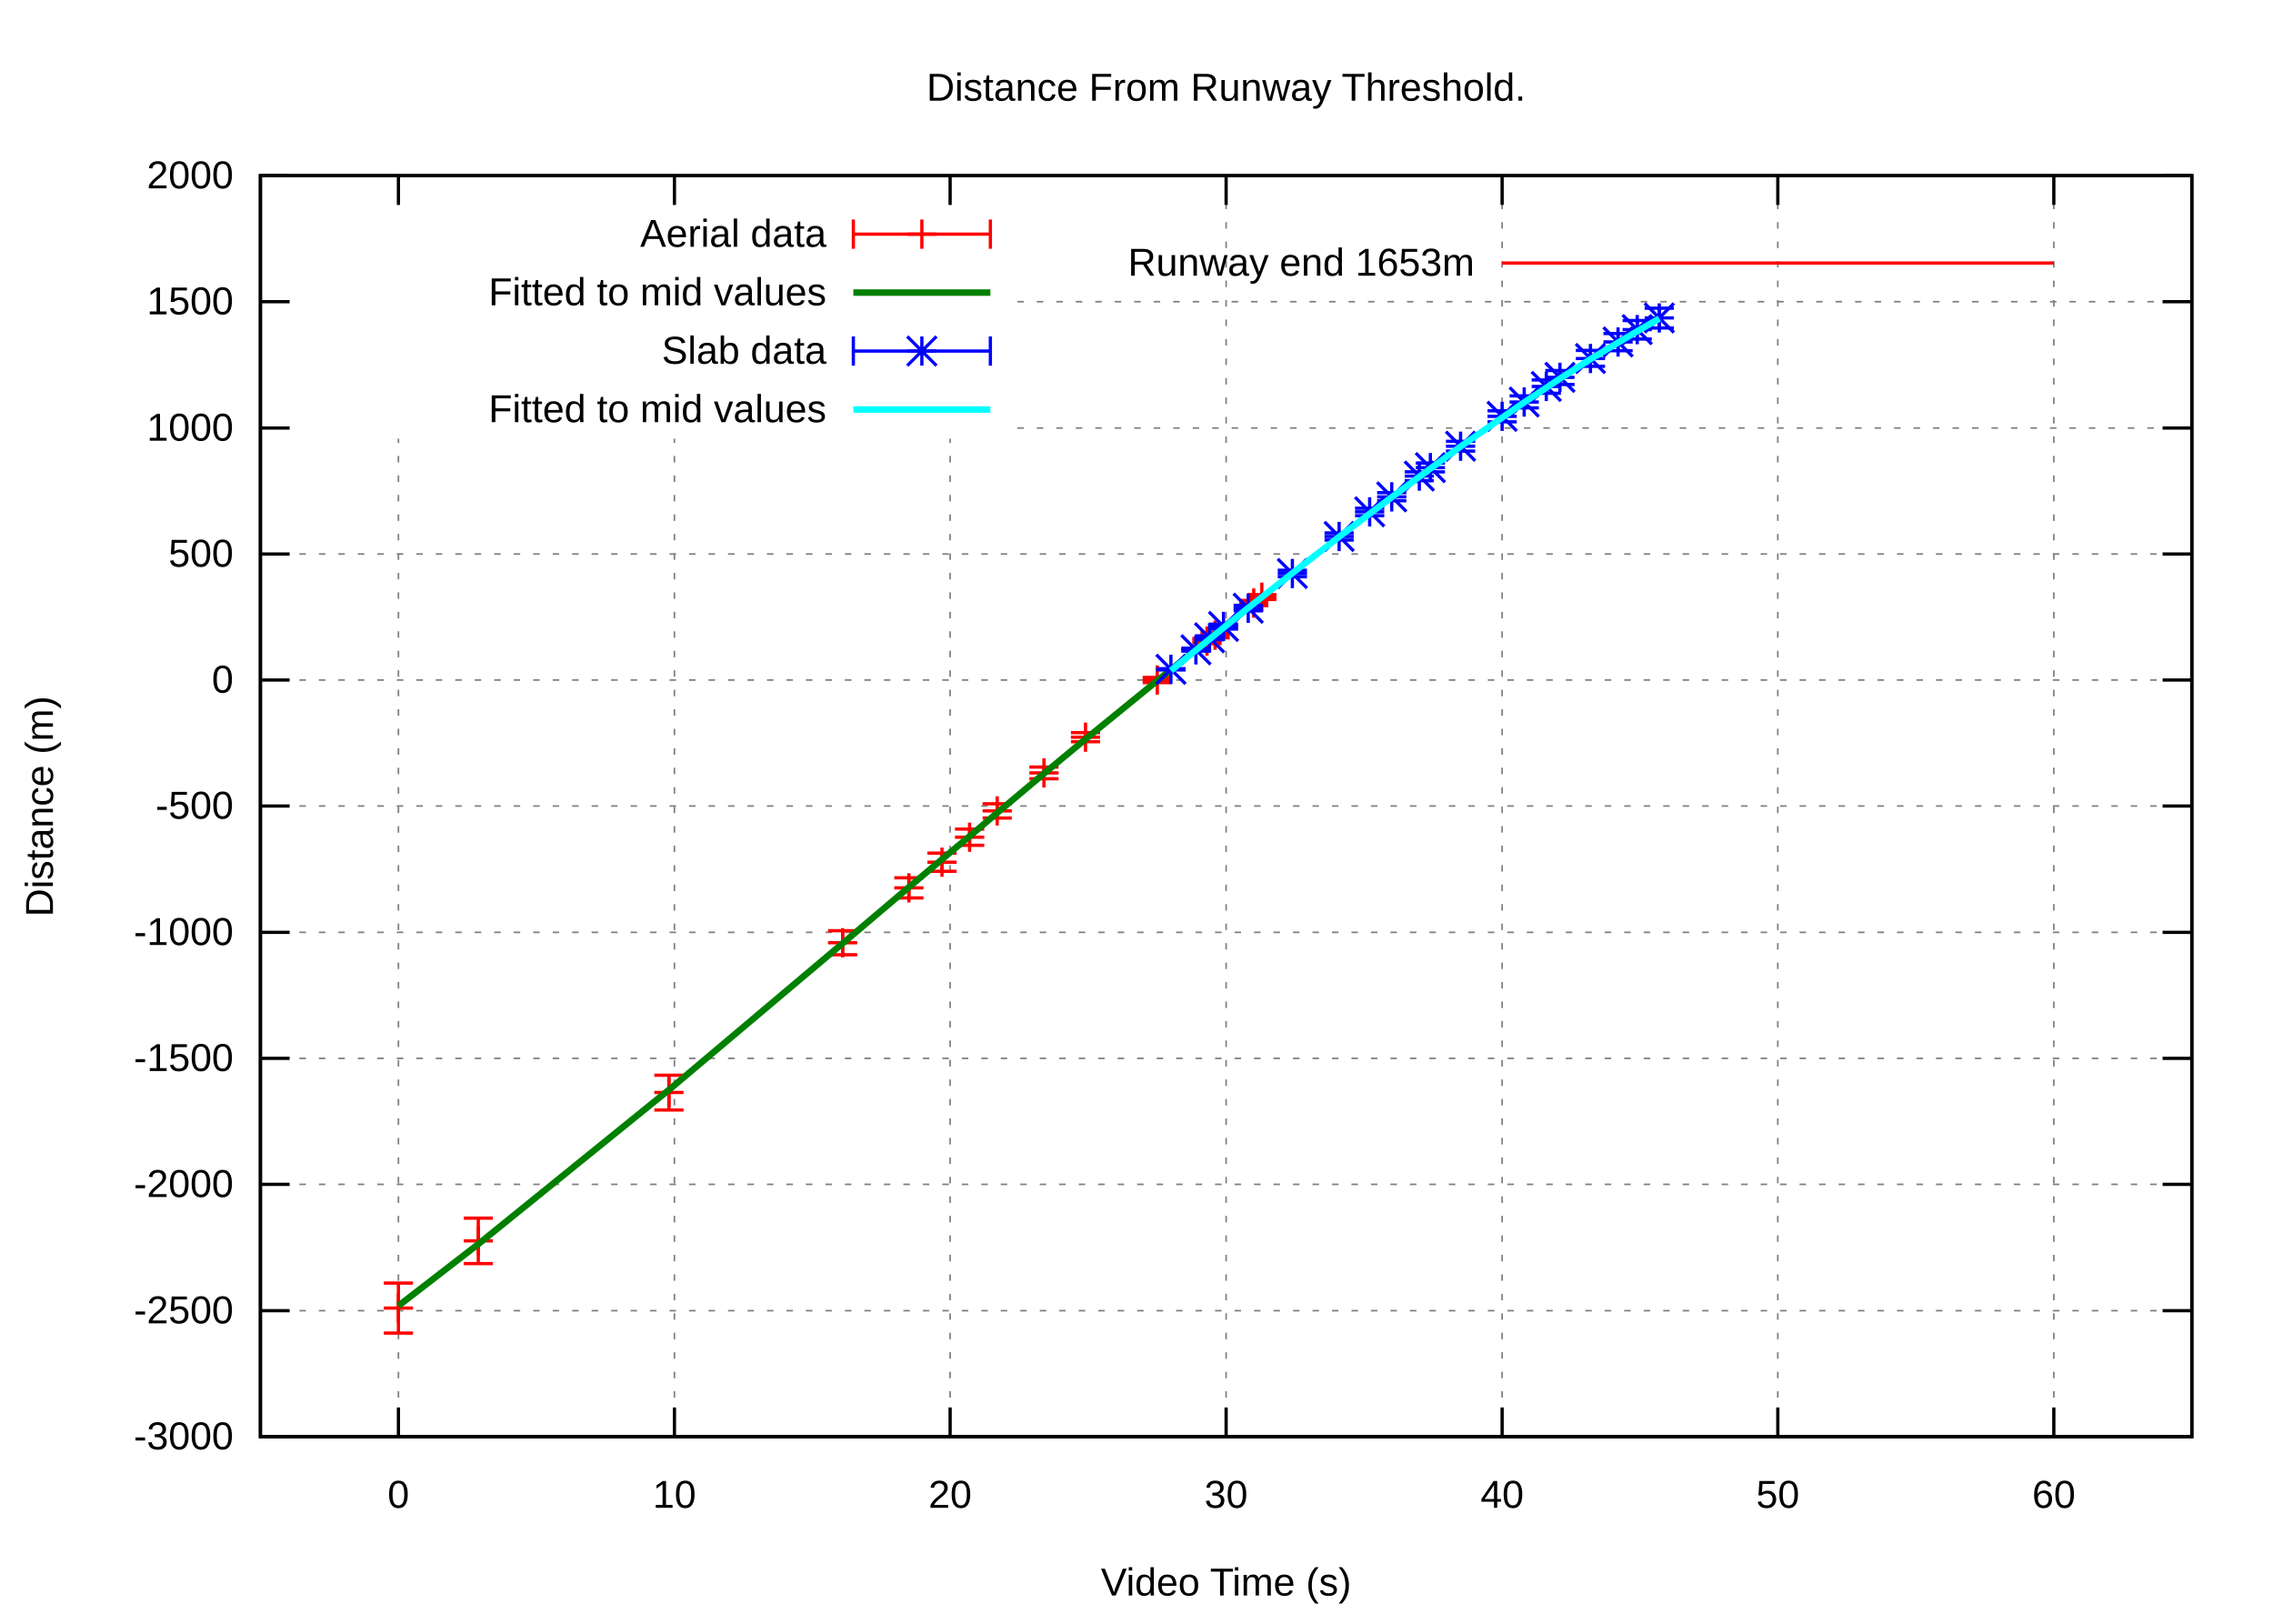
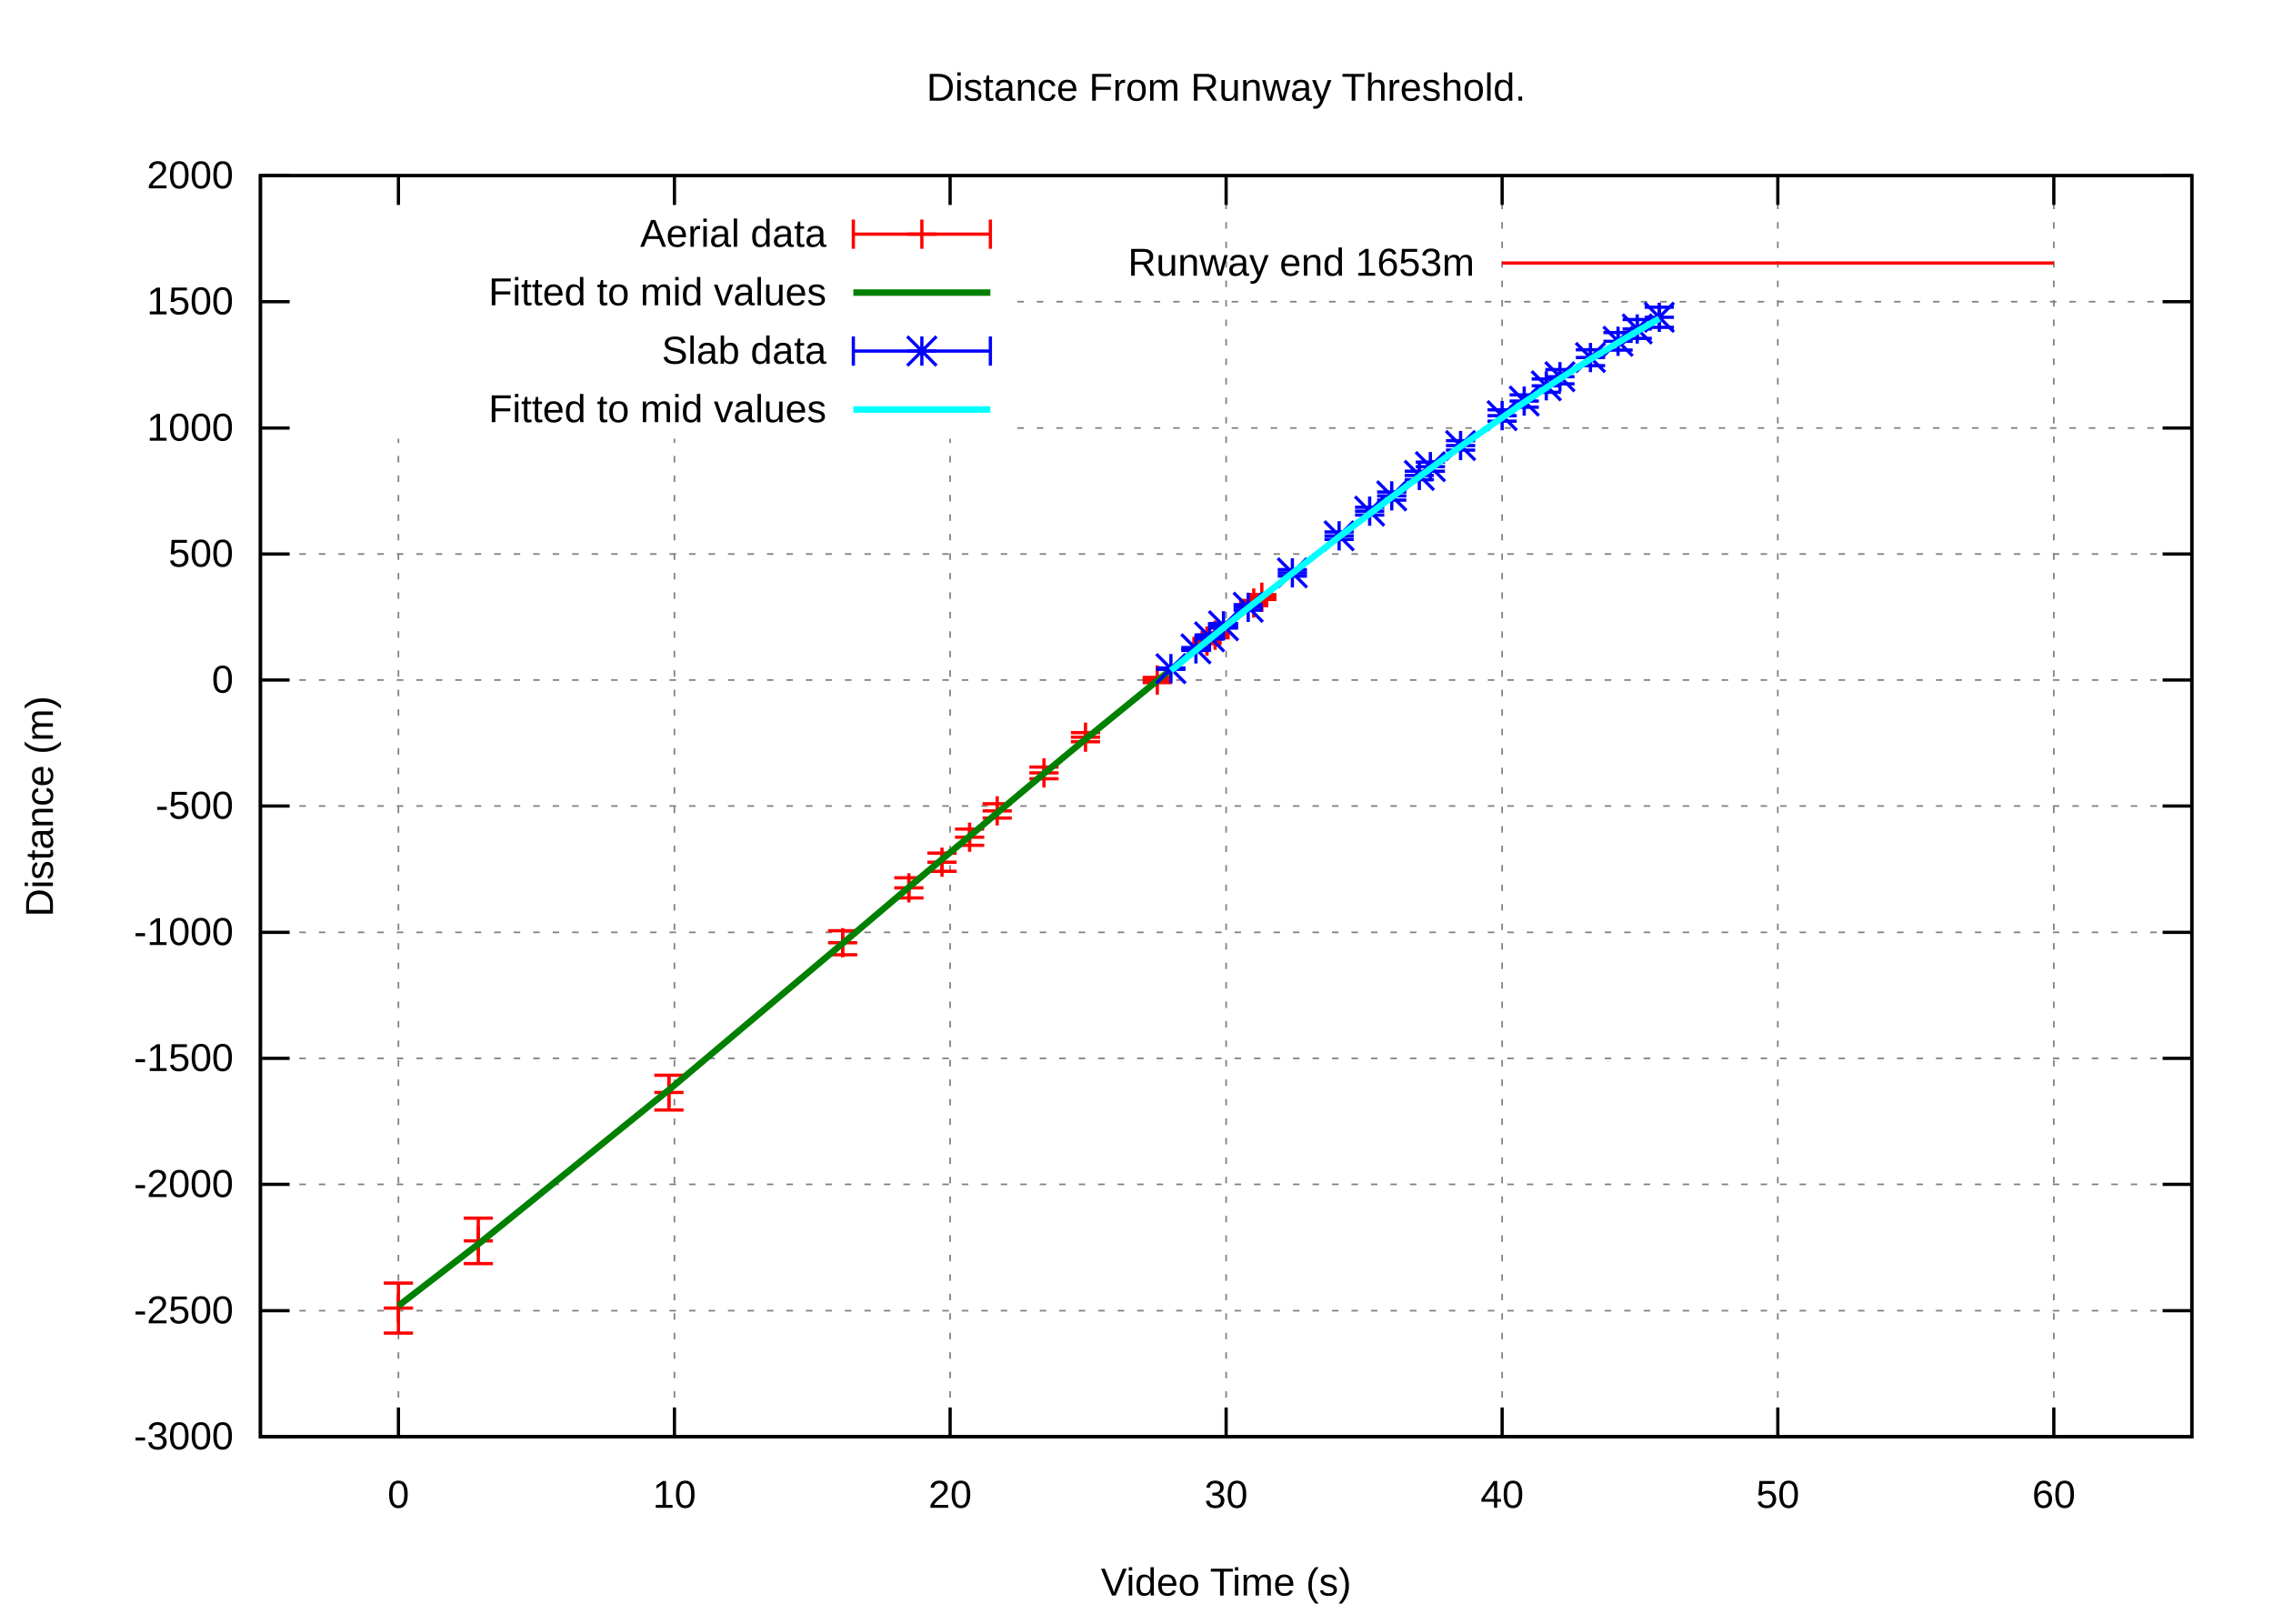
<svg xmlns="http://www.w3.org/2000/svg" xmlns:xlink="http://www.w3.org/1999/xlink" width="700" height="500" viewBox="0 0 700 500">
  <g id="gnuplot_canvas">
    <rect x="0" y="0" width="700" height="500" fill="none" />
    <defs>
      <circle id="gpDot" r="0.5" stroke-width="0.5" stroke="currentColor" />
      <path id="gpPt0" stroke-width="0.222" stroke="currentColor" d="M-1,0 h2 M0,-1 v2" />
      <path id="gpPt1" stroke-width="0.222" stroke="currentColor" d="M-1,-1 L1,1 M1,-1 L-1,1" />
      <path id="gpPt2" stroke-width="0.222" stroke="currentColor" d="M-1,0 L1,0 M0,-1 L0,1 M-1,-1 L1,1 M-1,1 L1,-1" />
      <rect id="gpPt3" stroke-width="0.222" stroke="currentColor" x="-1" y="-1" width="2" height="2" />
      <rect id="gpPt4" stroke-width="0.222" stroke="currentColor" fill="currentColor" x="-1" y="-1" width="2" height="2" />
      <circle id="gpPt5" stroke-width="0.222" stroke="currentColor" cx="0" cy="0" r="1" />
      <use xlink:href="#gpPt5" id="gpPt6" fill="currentColor" stroke="none" />
      <path id="gpPt7" stroke-width="0.222" stroke="currentColor" d="M0,-1.33 L-1.33,0.67 L1.33,0.67 z" />
      <use xlink:href="#gpPt7" id="gpPt8" fill="currentColor" stroke="none" />
      <use xlink:href="#gpPt7" id="gpPt9" stroke="currentColor" transform="rotate(180)" />
      <use xlink:href="#gpPt9" id="gpPt10" fill="currentColor" stroke="none" />
      <use xlink:href="#gpPt3" id="gpPt11" stroke="currentColor" transform="rotate(45)" />
      <use xlink:href="#gpPt11" id="gpPt12" fill="currentColor" stroke="none" />
      <path id="gpPt13" stroke-width="0.222" stroke="currentColor" d="M0,1.330 L1.265,0.411 L0.782,-1.067 L-0.782,-1.076 L-1.265,0.411 z" />
      <use xlink:href="#gpPt13" id="gpPt14" fill="currentColor" stroke="none" />
      <filter id="textbox" filterUnits="objectBoundingBox" x="0" y="0" height="1" width="1">
        <feFlood flood-color="white" flood-opacity="1" result="bgnd" />
        <feComposite in="SourceGraphic" in2="bgnd" operator="atop" />
      </filter>
      <filter id="greybox" filterUnits="objectBoundingBox" x="0" y="0" height="1" width="1">
        <feFlood flood-color="lightgrey" flood-opacity="1" result="grey" />
        <feComposite in="SourceGraphic" in2="grey" operator="atop" />
      </filter>
    </defs>
    <g fill="none" color="white" stroke="currentColor" stroke-width="1.00" stroke-linecap="butt" stroke-linejoin="miter">
</g>
    <g fill="none" color="black" stroke="currentColor" stroke-width="1.00" stroke-linecap="butt" stroke-linejoin="miter">
</g>
    <g fill="none" color="black" stroke="black" stroke-width="0.50" stroke-linecap="butt" stroke-linejoin="miter">
</g>
    <g fill="none" color="gray" stroke="currentColor" stroke-width="0.50" stroke-linecap="butt" stroke-linejoin="miter">
      <path stroke="gray" stroke-dasharray="2,4" class="gridline" d="M80.2,442.4 L675.0,442.4  " />
    </g>
    <g fill="none" color="gray" stroke="gray" stroke-width="1.00" stroke-linecap="butt" stroke-linejoin="miter">
</g>
    <g fill="none" color="black" stroke="currentColor" stroke-width="1.00" stroke-linecap="butt" stroke-linejoin="miter">
      <path stroke="black" d="M80.2,442.4 L89.2,442.4 M675.0,442.4 L666.0,442.4  " />
      <g transform="translate(71.9,446.3)" stroke="none" fill="black" font-family="Arial" font-size="12.00" text-anchor="end">
        <text>
          <tspan font-family="Arial">-3000</tspan>
        </text>
      </g>
    </g>
    <g fill="none" color="black" stroke="currentColor" stroke-width="1.00" stroke-linecap="butt" stroke-linejoin="miter">
</g>
    <g fill="none" color="black" stroke="black" stroke-width="0.50" stroke-linecap="butt" stroke-linejoin="miter">
</g>
    <g fill="none" color="gray" stroke="currentColor" stroke-width="0.50" stroke-linecap="butt" stroke-linejoin="miter">
      <path stroke="gray" stroke-dasharray="2,4" class="gridline" d="M80.2,403.6 L675.0,403.6  " />
    </g>
    <g fill="none" color="gray" stroke="gray" stroke-width="1.00" stroke-linecap="butt" stroke-linejoin="miter">
</g>
    <g fill="none" color="black" stroke="currentColor" stroke-width="1.00" stroke-linecap="butt" stroke-linejoin="miter">
      <path stroke="black" d="M80.2,403.6 L89.2,403.6 M675.0,403.6 L666.0,403.6  " />
      <g transform="translate(71.9,407.5)" stroke="none" fill="black" font-family="Arial" font-size="12.00" text-anchor="end">
        <text>
          <tspan font-family="Arial">-2500</tspan>
        </text>
      </g>
    </g>
    <g fill="none" color="black" stroke="currentColor" stroke-width="1.00" stroke-linecap="butt" stroke-linejoin="miter">
</g>
    <g fill="none" color="black" stroke="black" stroke-width="0.50" stroke-linecap="butt" stroke-linejoin="miter">
</g>
    <g fill="none" color="gray" stroke="currentColor" stroke-width="0.50" stroke-linecap="butt" stroke-linejoin="miter">
      <path stroke="gray" stroke-dasharray="2,4" class="gridline" d="M80.2,364.7 L675.0,364.7  " />
    </g>
    <g fill="none" color="gray" stroke="gray" stroke-width="1.00" stroke-linecap="butt" stroke-linejoin="miter">
</g>
    <g fill="none" color="black" stroke="currentColor" stroke-width="1.00" stroke-linecap="butt" stroke-linejoin="miter">
      <path stroke="black" d="M80.2,364.7 L89.2,364.7 M675.0,364.7 L666.0,364.7  " />
      <g transform="translate(71.9,368.6)" stroke="none" fill="black" font-family="Arial" font-size="12.00" text-anchor="end">
        <text>
          <tspan font-family="Arial">-2000</tspan>
        </text>
      </g>
    </g>
    <g fill="none" color="black" stroke="currentColor" stroke-width="1.00" stroke-linecap="butt" stroke-linejoin="miter">
</g>
    <g fill="none" color="black" stroke="black" stroke-width="0.50" stroke-linecap="butt" stroke-linejoin="miter">
</g>
    <g fill="none" color="gray" stroke="currentColor" stroke-width="0.50" stroke-linecap="butt" stroke-linejoin="miter">
      <path stroke="gray" stroke-dasharray="2,4" class="gridline" d="M80.2,325.9 L675.0,325.9  " />
    </g>
    <g fill="none" color="gray" stroke="gray" stroke-width="1.00" stroke-linecap="butt" stroke-linejoin="miter">
</g>
    <g fill="none" color="black" stroke="currentColor" stroke-width="1.00" stroke-linecap="butt" stroke-linejoin="miter">
      <path stroke="black" d="M80.2,325.9 L89.2,325.9 M675.0,325.9 L666.0,325.9  " />
      <g transform="translate(71.9,329.8)" stroke="none" fill="black" font-family="Arial" font-size="12.00" text-anchor="end">
        <text>
          <tspan font-family="Arial">-1500</tspan>
        </text>
      </g>
    </g>
    <g fill="none" color="black" stroke="currentColor" stroke-width="1.00" stroke-linecap="butt" stroke-linejoin="miter">
</g>
    <g fill="none" color="black" stroke="black" stroke-width="0.50" stroke-linecap="butt" stroke-linejoin="miter">
</g>
    <g fill="none" color="gray" stroke="currentColor" stroke-width="0.50" stroke-linecap="butt" stroke-linejoin="miter">
      <path stroke="gray" stroke-dasharray="2,4" class="gridline" d="M80.2,287.1 L675.0,287.1  " />
    </g>
    <g fill="none" color="gray" stroke="gray" stroke-width="1.00" stroke-linecap="butt" stroke-linejoin="miter">
</g>
    <g fill="none" color="black" stroke="currentColor" stroke-width="1.00" stroke-linecap="butt" stroke-linejoin="miter">
      <path stroke="black" d="M80.2,287.1 L89.2,287.1 M675.0,287.1 L666.0,287.1  " />
      <g transform="translate(71.9,291.0)" stroke="none" fill="black" font-family="Arial" font-size="12.00" text-anchor="end">
        <text>
          <tspan font-family="Arial">-1000</tspan>
        </text>
      </g>
    </g>
    <g fill="none" color="black" stroke="currentColor" stroke-width="1.00" stroke-linecap="butt" stroke-linejoin="miter">
</g>
    <g fill="none" color="black" stroke="black" stroke-width="0.50" stroke-linecap="butt" stroke-linejoin="miter">
</g>
    <g fill="none" color="gray" stroke="currentColor" stroke-width="0.50" stroke-linecap="butt" stroke-linejoin="miter">
      <path stroke="gray" stroke-dasharray="2,4" class="gridline" d="M80.2,248.2 L675.0,248.2  " />
    </g>
    <g fill="none" color="gray" stroke="gray" stroke-width="1.00" stroke-linecap="butt" stroke-linejoin="miter">
</g>
    <g fill="none" color="black" stroke="currentColor" stroke-width="1.00" stroke-linecap="butt" stroke-linejoin="miter">
      <path stroke="black" d="M80.2,248.2 L89.2,248.2 M675.0,248.2 L666.0,248.2  " />
      <g transform="translate(71.9,252.1)" stroke="none" fill="black" font-family="Arial" font-size="12.00" text-anchor="end">
        <text>
          <tspan font-family="Arial">-500</tspan>
        </text>
      </g>
    </g>
    <g fill="none" color="black" stroke="currentColor" stroke-width="1.00" stroke-linecap="butt" stroke-linejoin="miter">
</g>
    <g fill="none" color="black" stroke="black" stroke-width="0.50" stroke-linecap="butt" stroke-linejoin="miter">
</g>
    <g fill="none" color="gray" stroke="currentColor" stroke-width="0.50" stroke-linecap="butt" stroke-linejoin="miter">
      <path stroke="gray" stroke-dasharray="2,4" class="gridline" d="M80.2,209.4 L675.0,209.4  " />
    </g>
    <g fill="none" color="gray" stroke="gray" stroke-width="1.00" stroke-linecap="butt" stroke-linejoin="miter">
</g>
    <g fill="none" color="black" stroke="currentColor" stroke-width="1.00" stroke-linecap="butt" stroke-linejoin="miter">
      <path stroke="black" d="M80.2,209.4 L89.2,209.4 M675.0,209.4 L666.0,209.4  " />
      <g transform="translate(71.9,213.3)" stroke="none" fill="black" font-family="Arial" font-size="12.00" text-anchor="end">
        <text>
          <tspan font-family="Arial"> 0</tspan>
        </text>
      </g>
    </g>
    <g fill="none" color="black" stroke="currentColor" stroke-width="1.00" stroke-linecap="butt" stroke-linejoin="miter">
</g>
    <g fill="none" color="black" stroke="black" stroke-width="0.50" stroke-linecap="butt" stroke-linejoin="miter">
</g>
    <g fill="none" color="gray" stroke="currentColor" stroke-width="0.50" stroke-linecap="butt" stroke-linejoin="miter">
      <path stroke="gray" stroke-dasharray="2,4" class="gridline" d="M80.2,170.6 L675.0,170.6  " />
    </g>
    <g fill="none" color="gray" stroke="gray" stroke-width="1.00" stroke-linecap="butt" stroke-linejoin="miter">
</g>
    <g fill="none" color="black" stroke="currentColor" stroke-width="1.00" stroke-linecap="butt" stroke-linejoin="miter">
      <path stroke="black" d="M80.2,170.6 L89.2,170.6 M675.0,170.6 L666.0,170.6  " />
      <g transform="translate(71.9,174.5)" stroke="none" fill="black" font-family="Arial" font-size="12.00" text-anchor="end">
        <text>
          <tspan font-family="Arial"> 500</tspan>
        </text>
      </g>
    </g>
    <g fill="none" color="black" stroke="currentColor" stroke-width="1.00" stroke-linecap="butt" stroke-linejoin="miter">
</g>
    <g fill="none" color="black" stroke="black" stroke-width="0.50" stroke-linecap="butt" stroke-linejoin="miter">
</g>
    <g fill="none" color="gray" stroke="currentColor" stroke-width="0.50" stroke-linecap="butt" stroke-linejoin="miter">
      <path stroke="gray" stroke-dasharray="2,4" class="gridline" d="M80.2,131.8 L88.5,131.8 M313.3,131.8 L675.0,131.8  " />
    </g>
    <g fill="none" color="gray" stroke="gray" stroke-width="1.00" stroke-linecap="butt" stroke-linejoin="miter">
</g>
    <g fill="none" color="black" stroke="currentColor" stroke-width="1.00" stroke-linecap="butt" stroke-linejoin="miter">
      <path stroke="black" d="M80.2,131.8 L89.2,131.8 M675.0,131.8 L666.0,131.8  " />
      <g transform="translate(71.9,135.7)" stroke="none" fill="black" font-family="Arial" font-size="12.00" text-anchor="end">
        <text>
          <tspan font-family="Arial"> 1000</tspan>
        </text>
      </g>
    </g>
    <g fill="none" color="black" stroke="currentColor" stroke-width="1.00" stroke-linecap="butt" stroke-linejoin="miter">
</g>
    <g fill="none" color="black" stroke="black" stroke-width="0.50" stroke-linecap="butt" stroke-linejoin="miter">
</g>
    <g fill="none" color="gray" stroke="currentColor" stroke-width="0.50" stroke-linecap="butt" stroke-linejoin="miter">
      <path stroke="gray" stroke-dasharray="2,4" class="gridline" d="M80.2,92.9 L88.5,92.9 M313.3,92.9 L675.0,92.9  " />
    </g>
    <g fill="none" color="gray" stroke="gray" stroke-width="1.00" stroke-linecap="butt" stroke-linejoin="miter">
</g>
    <g fill="none" color="black" stroke="currentColor" stroke-width="1.00" stroke-linecap="butt" stroke-linejoin="miter">
      <path stroke="black" d="M80.2,92.9 L89.2,92.9 M675.0,92.9 L666.0,92.9  " />
      <g transform="translate(71.9,96.8)" stroke="none" fill="black" font-family="Arial" font-size="12.00" text-anchor="end">
        <text>
          <tspan font-family="Arial"> 1500</tspan>
        </text>
      </g>
    </g>
    <g fill="none" color="black" stroke="currentColor" stroke-width="1.00" stroke-linecap="butt" stroke-linejoin="miter">
</g>
    <g fill="none" color="black" stroke="black" stroke-width="0.50" stroke-linecap="butt" stroke-linejoin="miter">
</g>
    <g fill="none" color="gray" stroke="currentColor" stroke-width="0.50" stroke-linecap="butt" stroke-linejoin="miter">
      <path stroke="gray" stroke-dasharray="2,4" class="gridline" d="M80.2,54.1 L675.0,54.1  " />
    </g>
    <g fill="none" color="gray" stroke="gray" stroke-width="1.00" stroke-linecap="butt" stroke-linejoin="miter">
</g>
    <g fill="none" color="black" stroke="currentColor" stroke-width="1.00" stroke-linecap="butt" stroke-linejoin="miter">
      <path stroke="black" d="M80.2,54.1 L89.2,54.1 M675.0,54.1 L666.0,54.1  " />
      <g transform="translate(71.9,58.0)" stroke="none" fill="black" font-family="Arial" font-size="12.00" text-anchor="end">
        <text>
          <tspan font-family="Arial"> 2000</tspan>
        </text>
      </g>
    </g>
    <g fill="none" color="black" stroke="currentColor" stroke-width="1.00" stroke-linecap="butt" stroke-linejoin="miter">
</g>
    <g fill="none" color="black" stroke="black" stroke-width="0.50" stroke-linecap="butt" stroke-linejoin="miter">
</g>
    <g fill="none" color="gray" stroke="currentColor" stroke-width="0.50" stroke-linecap="butt" stroke-linejoin="miter">
      <path stroke="gray" stroke-dasharray="2,4" class="gridline" d="M122.7,442.4 L122.7,135.1 M122.7,63.1 L122.7,54.1  " />
    </g>
    <g fill="none" color="gray" stroke="gray" stroke-width="1.00" stroke-linecap="butt" stroke-linejoin="miter">
</g>
    <g fill="none" color="black" stroke="currentColor" stroke-width="1.00" stroke-linecap="butt" stroke-linejoin="miter">
      <path stroke="black" d="M122.7,442.4 L122.7,433.4 M122.7,54.1 L122.7,63.1  " />
      <g transform="translate(122.7,464.3)" stroke="none" fill="black" font-family="Arial" font-size="12.00" text-anchor="middle">
        <text>
          <tspan font-family="Arial"> 0</tspan>
        </text>
      </g>
    </g>
    <g fill="none" color="black" stroke="currentColor" stroke-width="1.00" stroke-linecap="butt" stroke-linejoin="miter">
</g>
    <g fill="none" color="black" stroke="black" stroke-width="0.50" stroke-linecap="butt" stroke-linejoin="miter">
</g>
    <g fill="none" color="gray" stroke="currentColor" stroke-width="0.50" stroke-linecap="butt" stroke-linejoin="miter">
      <path stroke="gray" stroke-dasharray="2,4" class="gridline" d="M207.7,442.4 L207.7,135.1 M207.7,63.1 L207.7,54.1  " />
    </g>
    <g fill="none" color="gray" stroke="gray" stroke-width="1.00" stroke-linecap="butt" stroke-linejoin="miter">
</g>
    <g fill="none" color="black" stroke="currentColor" stroke-width="1.00" stroke-linecap="butt" stroke-linejoin="miter">
      <path stroke="black" d="M207.7,442.4 L207.7,433.4 M207.7,54.1 L207.7,63.1  " />
      <g transform="translate(207.7,464.3)" stroke="none" fill="black" font-family="Arial" font-size="12.00" text-anchor="middle">
        <text>
          <tspan font-family="Arial"> 10</tspan>
        </text>
      </g>
    </g>
    <g fill="none" color="black" stroke="currentColor" stroke-width="1.00" stroke-linecap="butt" stroke-linejoin="miter">
</g>
    <g fill="none" color="black" stroke="black" stroke-width="0.50" stroke-linecap="butt" stroke-linejoin="miter">
</g>
    <g fill="none" color="gray" stroke="currentColor" stroke-width="0.50" stroke-linecap="butt" stroke-linejoin="miter">
      <path stroke="gray" stroke-dasharray="2,4" class="gridline" d="M292.6,442.4 L292.6,135.1 M292.6,63.1 L292.6,54.1  " />
    </g>
    <g fill="none" color="gray" stroke="gray" stroke-width="1.00" stroke-linecap="butt" stroke-linejoin="miter">
</g>
    <g fill="none" color="black" stroke="currentColor" stroke-width="1.00" stroke-linecap="butt" stroke-linejoin="miter">
      <path stroke="black" d="M292.6,442.4 L292.6,433.4 M292.6,54.1 L292.6,63.1  " />
      <g transform="translate(292.6,464.3)" stroke="none" fill="black" font-family="Arial" font-size="12.00" text-anchor="middle">
        <text>
          <tspan font-family="Arial"> 20</tspan>
        </text>
      </g>
    </g>
    <g fill="none" color="black" stroke="currentColor" stroke-width="1.00" stroke-linecap="butt" stroke-linejoin="miter">
</g>
    <g fill="none" color="black" stroke="black" stroke-width="0.50" stroke-linecap="butt" stroke-linejoin="miter">
</g>
    <g fill="none" color="gray" stroke="currentColor" stroke-width="0.50" stroke-linecap="butt" stroke-linejoin="miter">
      <path stroke="gray" stroke-dasharray="2,4" class="gridline" d="M377.6,442.4 L377.6,54.1  " />
    </g>
    <g fill="none" color="gray" stroke="gray" stroke-width="1.00" stroke-linecap="butt" stroke-linejoin="miter">
</g>
    <g fill="none" color="black" stroke="currentColor" stroke-width="1.00" stroke-linecap="butt" stroke-linejoin="miter">
      <path stroke="black" d="M377.6,442.4 L377.6,433.4 M377.6,54.1 L377.6,63.1  " />
      <g transform="translate(377.6,464.3)" stroke="none" fill="black" font-family="Arial" font-size="12.00" text-anchor="middle">
        <text>
          <tspan font-family="Arial"> 30</tspan>
        </text>
      </g>
    </g>
    <g fill="none" color="black" stroke="currentColor" stroke-width="1.00" stroke-linecap="butt" stroke-linejoin="miter">
</g>
    <g fill="none" color="black" stroke="black" stroke-width="0.50" stroke-linecap="butt" stroke-linejoin="miter">
</g>
    <g fill="none" color="gray" stroke="currentColor" stroke-width="0.50" stroke-linecap="butt" stroke-linejoin="miter">
      <path stroke="gray" stroke-dasharray="2,4" class="gridline" d="M462.6,442.4 L462.6,54.1  " />
    </g>
    <g fill="none" color="gray" stroke="gray" stroke-width="1.00" stroke-linecap="butt" stroke-linejoin="miter">
</g>
    <g fill="none" color="black" stroke="currentColor" stroke-width="1.00" stroke-linecap="butt" stroke-linejoin="miter">
      <path stroke="black" d="M462.6,442.4 L462.6,433.4 M462.6,54.1 L462.6,63.1  " />
      <g transform="translate(462.6,464.3)" stroke="none" fill="black" font-family="Arial" font-size="12.00" text-anchor="middle">
        <text>
          <tspan font-family="Arial"> 40</tspan>
        </text>
      </g>
    </g>
    <g fill="none" color="black" stroke="currentColor" stroke-width="1.00" stroke-linecap="butt" stroke-linejoin="miter">
</g>
    <g fill="none" color="black" stroke="black" stroke-width="0.50" stroke-linecap="butt" stroke-linejoin="miter">
</g>
    <g fill="none" color="gray" stroke="currentColor" stroke-width="0.50" stroke-linecap="butt" stroke-linejoin="miter">
      <path stroke="gray" stroke-dasharray="2,4" class="gridline" d="M547.5,442.4 L547.5,54.1  " />
    </g>
    <g fill="none" color="gray" stroke="gray" stroke-width="1.00" stroke-linecap="butt" stroke-linejoin="miter">
</g>
    <g fill="none" color="black" stroke="currentColor" stroke-width="1.00" stroke-linecap="butt" stroke-linejoin="miter">
      <path stroke="black" d="M547.5,442.4 L547.5,433.4 M547.5,54.1 L547.5,63.1  " />
      <g transform="translate(547.5,464.3)" stroke="none" fill="black" font-family="Arial" font-size="12.00" text-anchor="middle">
        <text>
          <tspan font-family="Arial"> 50</tspan>
        </text>
      </g>
    </g>
    <g fill="none" color="black" stroke="currentColor" stroke-width="1.00" stroke-linecap="butt" stroke-linejoin="miter">
</g>
    <g fill="none" color="black" stroke="black" stroke-width="0.50" stroke-linecap="butt" stroke-linejoin="miter">
</g>
    <g fill="none" color="gray" stroke="currentColor" stroke-width="0.50" stroke-linecap="butt" stroke-linejoin="miter">
      <path stroke="gray" stroke-dasharray="2,4" class="gridline" d="M632.5,442.4 L632.5,54.1  " />
    </g>
    <g fill="none" color="gray" stroke="gray" stroke-width="1.00" stroke-linecap="butt" stroke-linejoin="miter">
</g>
    <g fill="none" color="black" stroke="currentColor" stroke-width="1.00" stroke-linecap="butt" stroke-linejoin="miter">
      <path stroke="black" d="M632.5,442.4 L632.5,433.4 M632.5,54.1 L632.5,63.1  " />
      <g transform="translate(632.5,464.3)" stroke="none" fill="black" font-family="Arial" font-size="12.00" text-anchor="middle">
        <text>
          <tspan font-family="Arial"> 60</tspan>
        </text>
      </g>
    </g>
    <g fill="none" color="black" stroke="currentColor" stroke-width="1.00" stroke-linecap="butt" stroke-linejoin="miter">
</g>
    <g fill="none" color="black" stroke="currentColor" stroke-width="1.00" stroke-linecap="butt" stroke-linejoin="miter">
      <path stroke="black" d="M80.2,54.1 L80.2,442.4 L675.0,442.4 L675.0,54.1 L80.2,54.1 Z  " />
      <g transform="translate(454.1,84.9)" stroke="none" fill="black" font-family="Arial" font-size="12.00" text-anchor="end">
        <text>
          <tspan font-family="Arial">Runway end 1653m</tspan>
        </text>
      </g>
    </g>
    <g fill="none" color="black" stroke="currentColor" stroke-width="1.00" stroke-linecap="butt" stroke-linejoin="miter">
      <path stroke="red" d="M462.6,81.0 L632.5,81.0  " />
    </g>
    <g fill="none" color="black" stroke="currentColor" stroke-width="1.00" stroke-linecap="butt" stroke-linejoin="miter">
      <g transform="translate(16.3,248.3) rotate(270)" stroke="none" fill="black" font-family="Arial" font-size="12.00" text-anchor="middle">
        <text>
          <tspan font-family="Arial">Distance (m)</tspan>
        </text>
      </g>
    </g>
    <g fill="none" color="black" stroke="currentColor" stroke-width="1.00" stroke-linecap="butt" stroke-linejoin="miter">
      <g transform="translate(377.6,491.3)" stroke="none" fill="black" font-family="Arial" font-size="12.00" text-anchor="middle">
        <text>
          <tspan font-family="Arial">Video Time (s)</tspan>
        </text>
      </g>
    </g>
    <g fill="none" color="black" stroke="currentColor" stroke-width="1.00" stroke-linecap="butt" stroke-linejoin="miter">
      <g transform="translate(377.6,31.0)" stroke="none" fill="black" font-family="Arial" font-size="12.00" text-anchor="middle">
        <text>
          <tspan font-family="Arial">Distance From Runway Threshold.</tspan>
        </text>
      </g>
    </g>
    <g id="gnuplot_plot_1">
      <g fill="none" color="black" stroke="currentColor" stroke-width="1.00" stroke-linecap="butt" stroke-linejoin="miter">
        <g transform="translate(254.5,76.0)" stroke="none" fill="black" font-family="Arial" font-size="12.00" text-anchor="end">
          <text>
            <tspan font-family="Arial">Aerial data</tspan>
          </text>
        </g>
      </g>
      <g fill="none" color="black" stroke="currentColor" stroke-width="1.00" stroke-linecap="butt" stroke-linejoin="miter">
        <path stroke="red" d="M262.8,72.1 L305.0,72.1 M262.8,67.6 L262.8,76.6 M305.0,67.6 L305.0,76.6 M122.7,395.1 L122.7,410.5   M118.2,395.1 L127.2,395.1 M118.2,410.5 L127.2,410.5 M147.3,375.1 L147.3,389.1 M142.8,375.1 L151.8,375.1   M142.8,389.1 L151.8,389.1 M206.0,331.1 L206.0,341.8 M201.5,331.1 L210.5,331.1 M201.5,341.8 L210.5,341.8   M259.5,286.6 L259.5,294.0 M255.0,286.6 L264.0,286.6 M255.0,294.0 L264.0,294.0 M279.9,270.3 L279.9,276.5   M275.4,270.3 L284.4,270.3 M275.4,276.5 L284.4,276.5 M290.1,262.7 L290.1,268.3 M285.6,262.7 L294.6,262.7   M285.6,268.3 L294.6,268.3 M298.6,255.3 L298.6,260.3 M294.1,255.3 L303.1,255.3 M294.1,260.3 L303.1,260.3   M307.1,247.5 L307.1,251.9 M302.6,247.5 L311.6,247.5 M302.6,251.9 L311.6,251.9 M321.5,236.2 L321.5,239.8   M317.0,236.2 L326.0,236.2 M317.0,239.8 L326.0,239.8 M334.3,225.6 L334.3,228.4 M329.8,225.6 L338.8,225.6   M329.8,228.4 L338.8,228.4 M356.4,208.6 L356.4,210.2 M351.9,208.6 L360.9,208.6 M351.9,210.2 L360.9,210.2   M371.7,196.6 L371.7,198.2 M367.2,196.6 L376.2,196.6 M367.2,198.2 L376.2,198.2 M374.2,194.8 L374.2,196.4   M369.7,194.8 L378.7,194.8 M369.7,196.4 L378.7,196.4 M386.1,184.9 L386.1,186.5 M381.6,184.9 L390.6,184.9   M381.6,186.5 L390.6,186.5 M388.6,183.1 L388.6,184.6 M384.1,183.1 L393.1,183.1 M384.1,184.6 L393.1,184.6    " />
        <use xlink:href="#gpPt0" transform="translate(122.7,402.8) scale(4.50)" color="red" />
        <use xlink:href="#gpPt0" transform="translate(147.3,382.1) scale(4.50)" color="red" />
        <use xlink:href="#gpPt0" transform="translate(206.0,336.4) scale(4.50)" color="red" />
        <use xlink:href="#gpPt0" transform="translate(259.5,290.3) scale(4.50)" color="red" />
        <use xlink:href="#gpPt0" transform="translate(279.9,273.4) scale(4.50)" color="red" />
        <use xlink:href="#gpPt0" transform="translate(290.1,265.5) scale(4.50)" color="red" />
        <use xlink:href="#gpPt0" transform="translate(298.6,257.8) scale(4.50)" color="red" />
        <use xlink:href="#gpPt0" transform="translate(307.1,249.7) scale(4.50)" color="red" />
        <use xlink:href="#gpPt0" transform="translate(321.5,238.0) scale(4.50)" color="red" />
        <use xlink:href="#gpPt0" transform="translate(334.3,227.0) scale(4.50)" color="red" />
        <use xlink:href="#gpPt0" transform="translate(356.4,209.4) scale(4.50)" color="red" />
        <use xlink:href="#gpPt0" transform="translate(371.7,197.4) scale(4.50)" color="red" />
        <use xlink:href="#gpPt0" transform="translate(374.2,195.6) scale(4.50)" color="red" />
        <use xlink:href="#gpPt0" transform="translate(386.1,185.7) scale(4.50)" color="red" />
        <use xlink:href="#gpPt0" transform="translate(388.6,183.9) scale(4.50)" color="red" />
        <use xlink:href="#gpPt0" transform="translate(283.9,72.1) scale(4.50)" color="red" />
      </g>
    </g>
    <g id="gnuplot_plot_2">
      <g fill="none" color="white" stroke="red" stroke-width="2.00" stroke-linecap="butt" stroke-linejoin="miter">
</g>
      <g fill="none" color="black" stroke="currentColor" stroke-width="2.00" stroke-linecap="butt" stroke-linejoin="miter">
        <g transform="translate(254.5,94.0)" stroke="none" fill="black" font-family="Arial" font-size="12.00" text-anchor="end">
          <text>
            <tspan font-family="Arial">Fitted to mid values</tspan>
          </text>
        </g>
      </g>
      <g fill="none" color="black" stroke="currentColor" stroke-width="2.00" stroke-linecap="butt" stroke-linejoin="miter">
        <path stroke="green" d="M262.8,90.1 L305.0,90.1 M122.7,402.1 L147.3,383.1 L206.0,335.6 L259.5,290.5 L279.9,273.2 L290.1,264.6   L298.6,257.5 L307.1,250.3 L321.5,238.2 L334.3,227.6 L356.4,209.6 L371.7,197.3 L374.2,195.2 L386.1,185.9   L388.6,183.9  " />
      </g>
    </g>
    <g id="gnuplot_plot_3">
      <g fill="none" color="white" stroke="green" stroke-width="1.00" stroke-linecap="butt" stroke-linejoin="miter">
</g>
      <g fill="none" color="black" stroke="currentColor" stroke-width="1.00" stroke-linecap="butt" stroke-linejoin="miter">
        <g transform="translate(254.5,112.0)" stroke="none" fill="black" font-family="Arial" font-size="12.00" text-anchor="end">
          <text>
            <tspan font-family="Arial">Slab data</tspan>
          </text>
        </g>
      </g>
      <g fill="none" color="black" stroke="currentColor" stroke-width="1.00" stroke-linecap="butt" stroke-linejoin="miter">
-         <path stroke="blue" d="M262.8,108.1 L305.0,108.1 M262.8,103.6 L262.8,112.6 M305.0,103.6 L305.0,112.6 M360.6,205.9 L360.6,206.3   M356.1,205.9 L365.1,205.9 M356.1,206.3 L365.1,206.3 M368.3,199.6 L368.3,200.5 M363.8,199.6 L372.8,199.6   M363.8,200.5 L372.8,200.5 M372.5,195.8 L372.5,197.0 M368.0,195.8 L377.0,195.8 M368.0,197.0 L377.0,197.0   M376.8,192.2 L376.8,193.7 M372.3,192.2 L381.3,192.2 M372.3,193.7 L381.3,193.7 M384.4,186.4 L384.4,188.1   M379.9,186.4 L388.9,186.4 M379.9,188.1 L388.9,188.1 M398.0,175.6 L398.0,177.6 M393.5,175.6 L402.5,175.6   M393.5,177.6 L402.5,177.6 M412.4,164.1 L412.4,166.3 M407.9,164.1 L416.9,164.1 M407.9,166.3 L416.9,166.3   M421.8,156.5 L421.8,158.8 M417.3,156.5 L426.3,156.5 M417.3,158.8 L426.3,158.8 M428.6,151.7 L428.6,154.2   M424.1,151.7 L433.1,151.7 M424.1,154.2 L433.1,154.2 M437.1,145.3 L437.1,148.0 M432.6,145.3 L441.6,145.3   M432.6,148.0 L441.6,148.0 M440.5,142.6 L440.5,145.3 M436.0,142.6 L445.0,142.6 M436.0,145.3 L445.0,145.3   M449.8,135.9 L449.8,138.9 M445.3,135.9 L454.3,135.9 M445.3,138.9 L454.3,138.9 M462.6,126.5 L462.6,129.9   M458.1,126.5 L467.1,126.5 M458.1,129.9 L467.1,129.9 M469.4,121.9 L469.4,125.6 M464.9,121.9 L473.9,121.9   M464.9,125.6 L473.9,125.6 M476.2,117.0 L476.2,121.1 M471.7,117.0 L480.7,117.0 M471.7,121.1 L480.7,121.1   M480.4,114.1 L480.4,118.4 M475.9,114.1 L484.9,114.1 M475.9,118.4 L484.9,118.4 M489.8,107.9 L489.8,112.8   M485.3,107.9 L494.3,107.9 M485.3,112.8 L494.3,112.8 M498.3,102.7 L498.3,108.0 M493.8,102.7 L502.8,102.7   M493.8,108.0 L502.8,108.0 M504.2,98.7 L504.2,104.4 M499.7,98.7 L508.7,98.7 M499.7,104.4 L508.7,104.4   M511.0,94.9 L511.0,101.0 M506.5,94.9 L515.5,94.9 M506.5,101.0 L515.5,101.0  " />
-         <use xlink:href="#gpPt2" transform="translate(360.6,206.1) scale(4.50)" color="blue" />
-         <use xlink:href="#gpPt2" transform="translate(368.3,200.1) scale(4.50)" color="blue" />
-         <use xlink:href="#gpPt2" transform="translate(372.5,196.4) scale(4.50)" color="blue" />
-         <use xlink:href="#gpPt2" transform="translate(376.8,192.9) scale(4.50)" color="blue" />
-         <use xlink:href="#gpPt2" transform="translate(384.4,187.3) scale(4.50)" color="blue" />
-         <use xlink:href="#gpPt2" transform="translate(398.0,176.6) scale(4.50)" color="blue" />
-         <use xlink:href="#gpPt2" transform="translate(412.4,165.2) scale(4.50)" color="blue" />
-         <use xlink:href="#gpPt2" transform="translate(421.8,157.6) scale(4.50)" color="blue" />
-         <use xlink:href="#gpPt2" transform="translate(428.6,153.0) scale(4.50)" color="blue" />
-         <use xlink:href="#gpPt2" transform="translate(437.1,146.6) scale(4.50)" color="blue" />
-         <use xlink:href="#gpPt2" transform="translate(440.5,144.0) scale(4.50)" color="blue" />
-         <use xlink:href="#gpPt2" transform="translate(449.8,137.4) scale(4.50)" color="blue" />
-         <use xlink:href="#gpPt2" transform="translate(462.6,128.2) scale(4.50)" color="blue" />
-         <use xlink:href="#gpPt2" transform="translate(469.4,123.8) scale(4.50)" color="blue" />
-         <use xlink:href="#gpPt2" transform="translate(476.2,119.0) scale(4.50)" color="blue" />
-         <use xlink:href="#gpPt2" transform="translate(480.4,116.2) scale(4.50)" color="blue" />
-         <use xlink:href="#gpPt2" transform="translate(489.8,110.4) scale(4.50)" color="blue" />
-         <use xlink:href="#gpPt2" transform="translate(498.3,105.3) scale(4.50)" color="blue" />
-         <use xlink:href="#gpPt2" transform="translate(504.2,101.5) scale(4.50)" color="blue" />
-         <use xlink:href="#gpPt2" transform="translate(511.0,97.9) scale(4.50)" color="blue" />
+         <path stroke="blue" d="M262.8,108.1 L305.0,108.1 M262.8,103.6 L262.8,112.6 M305.0,103.6 L305.0,112.6 M360.6,205.7 L360.6,206.1   M356.1,205.7 L365.1,205.7 M356.1,206.1 L365.1,206.1 M368.3,199.4 L368.3,200.3 M363.8,199.4 L372.8,199.4   M363.8,200.3 L372.8,200.3 M372.5,195.5 L372.5,196.8 M368.0,195.5 L377.0,195.5 M368.0,196.8 L377.0,196.8   M376.8,192.0 L376.8,193.4 M372.3,192.0 L381.3,192.0 M372.3,193.4 L381.3,193.4 M384.4,186.2 L384.4,187.9   M379.9,186.2 L388.9,186.2 M379.9,187.9 L388.9,187.9 M398.0,175.4 L398.0,177.4 M393.5,175.4 L402.5,175.4   M393.5,177.4 L402.5,177.4 M412.4,163.8 L412.4,166.1 M407.9,163.8 L416.9,163.8 M407.9,166.1 L416.9,166.1   M421.8,156.2 L421.8,158.6 M417.3,156.2 L426.3,156.2 M417.3,158.6 L426.3,158.6 M428.6,151.5 L428.6,154.0   M424.1,151.5 L433.1,151.5 M424.1,154.0 L433.1,154.0 M437.1,145.1 L437.1,147.7 M432.6,145.1 L441.6,145.1   M432.6,147.7 L441.6,147.7 M440.5,142.3 L440.5,145.1 M436.0,142.3 L445.0,142.3 M436.0,145.1 L445.0,145.1   M449.8,135.7 L449.8,138.6 M445.3,135.7 L454.3,135.7 M445.3,138.6 L454.3,138.6 M462.6,126.2 L462.6,129.7   M458.1,126.2 L467.1,126.2 M458.1,129.7 L467.1,129.7 M469.4,121.6 L469.4,125.4 M464.9,121.6 L473.9,121.6   M464.9,125.4 L473.9,125.4 M476.2,116.7 L476.2,120.8 M471.7,116.7 L480.7,116.7 M471.7,120.8 L480.7,120.8   M480.4,113.8 L480.4,118.2 M475.9,113.8 L484.9,113.8 M475.9,118.2 L484.9,118.2 M489.8,107.7 L489.8,112.6   M485.3,107.7 L494.3,107.7 M485.3,112.6 L494.3,112.6 M498.3,102.4 L498.3,107.8 M493.8,102.4 L502.8,102.4   M493.8,107.8 L502.8,107.8 M504.2,98.4 L504.2,104.2 M499.7,98.4 L508.7,98.4 M499.7,104.2 L508.7,104.2   M511.0,94.6 L511.0,100.8 M506.5,94.6 L515.5,94.6 M506.5,100.8 L515.5,100.8  " />
+         <use xlink:href="#gpPt2" transform="translate(360.6,205.9) scale(4.50)" color="blue" />
+         <use xlink:href="#gpPt2" transform="translate(368.3,199.8) scale(4.50)" color="blue" />
+         <use xlink:href="#gpPt2" transform="translate(372.5,196.1) scale(4.50)" color="blue" />
+         <use xlink:href="#gpPt2" transform="translate(376.8,192.7) scale(4.50)" color="blue" />
+         <use xlink:href="#gpPt2" transform="translate(384.4,187.0) scale(4.50)" color="blue" />
+         <use xlink:href="#gpPt2" transform="translate(398.0,176.4) scale(4.50)" color="blue" />
+         <use xlink:href="#gpPt2" transform="translate(412.4,165.0) scale(4.50)" color="blue" />
+         <use xlink:href="#gpPt2" transform="translate(421.8,157.4) scale(4.50)" color="blue" />
+         <use xlink:href="#gpPt2" transform="translate(428.6,152.7) scale(4.50)" color="blue" />
+         <use xlink:href="#gpPt2" transform="translate(437.1,146.4) scale(4.50)" color="blue" />
+         <use xlink:href="#gpPt2" transform="translate(440.5,143.7) scale(4.50)" color="blue" />
+         <use xlink:href="#gpPt2" transform="translate(449.8,137.2) scale(4.50)" color="blue" />
+         <use xlink:href="#gpPt2" transform="translate(462.6,128.0) scale(4.50)" color="blue" />
+         <use xlink:href="#gpPt2" transform="translate(469.4,123.5) scale(4.50)" color="blue" />
+         <use xlink:href="#gpPt2" transform="translate(476.2,118.8) scale(4.50)" color="blue" />
+         <use xlink:href="#gpPt2" transform="translate(480.4,116.0) scale(4.50)" color="blue" />
+         <use xlink:href="#gpPt2" transform="translate(489.8,110.1) scale(4.50)" color="blue" />
+         <use xlink:href="#gpPt2" transform="translate(498.3,105.1) scale(4.50)" color="blue" />
+         <use xlink:href="#gpPt2" transform="translate(504.2,101.3) scale(4.50)" color="blue" />
+         <use xlink:href="#gpPt2" transform="translate(511.0,97.7) scale(4.50)" color="blue" />
        <use xlink:href="#gpPt2" transform="translate(283.9,108.1) scale(4.50)" color="blue" />
      </g>
    </g>
    <g id="gnuplot_plot_4">
      <g fill="none" color="white" stroke="blue" stroke-width="2.00" stroke-linecap="butt" stroke-linejoin="miter">
</g>
      <g fill="none" color="black" stroke="currentColor" stroke-width="2.00" stroke-linecap="butt" stroke-linejoin="miter">
        <g transform="translate(254.5,130.0)" stroke="none" fill="black" font-family="Arial" font-size="12.00" text-anchor="end">
          <text>
            <tspan font-family="Arial">Fitted to mid values</tspan>
          </text>
        </g>
      </g>
      <g fill="none" color="black" stroke="currentColor" stroke-width="2.00" stroke-linecap="butt" stroke-linejoin="miter">
        <path stroke="cyan" d="M262.8,126.1 L305.0,126.1 M360.6,206.5 L368.3,200.2 L372.5,196.8 L376.8,193.3 L384.4,187.2 L398.0,176.5   L412.4,165.3 L421.8,158.2 L428.6,153.1 L437.1,146.8 L440.5,144.3 L449.8,137.5 L462.6,128.6 L469.4,123.9   L476.2,119.4 L480.4,116.6 L489.8,110.6 L498.3,105.5 L504.2,102.0 L511.0,98.1  " />
      </g>
    </g>
    <g fill="none" color="black" stroke="currentColor" stroke-width="2.00" stroke-linecap="butt" stroke-linejoin="miter">
</g>
    <g fill="none" color="black" stroke="black" stroke-width="1.00" stroke-linecap="butt" stroke-linejoin="miter">
</g>
    <g fill="none" color="black" stroke="currentColor" stroke-width="1.00" stroke-linecap="butt" stroke-linejoin="miter">
      <path stroke="black" d="M80.2,54.1 L80.2,442.4 L675.0,442.4 L675.0,54.1 L80.2,54.1 Z  " />
    </g>
    <g fill="none" color="black" stroke="currentColor" stroke-width="1.00" stroke-linecap="butt" stroke-linejoin="miter">
</g>
  </g>
</svg>
